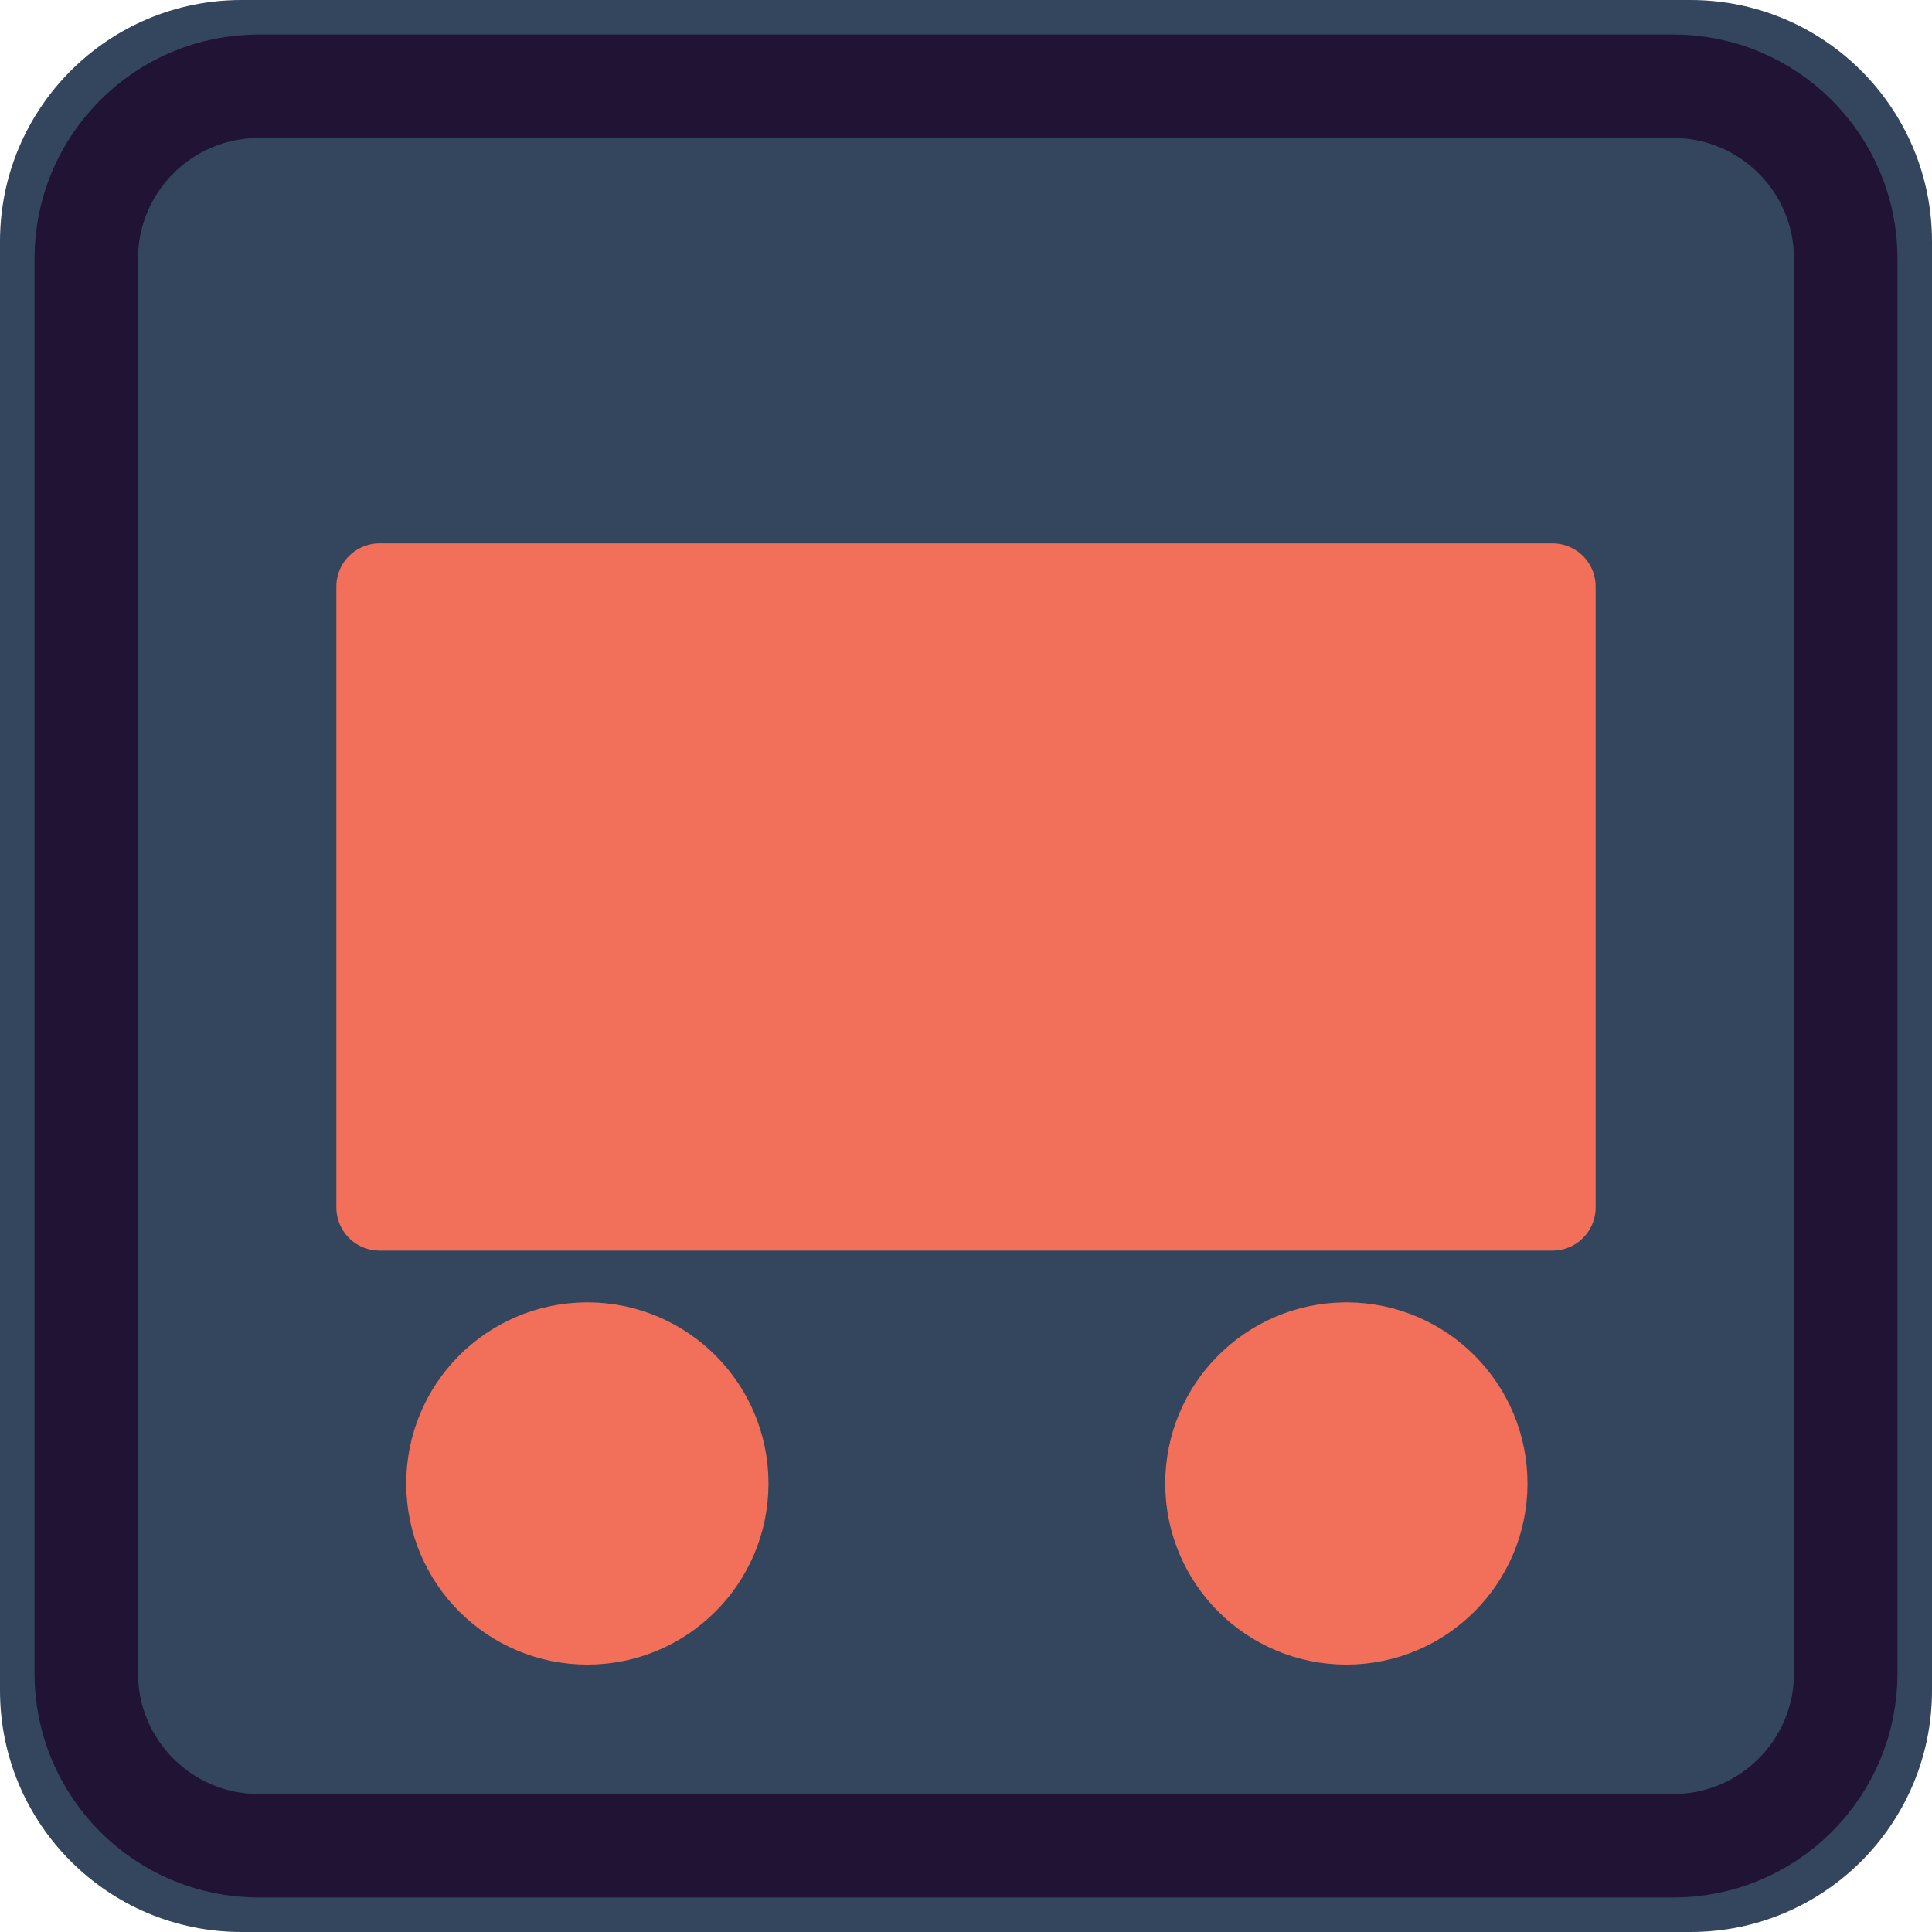
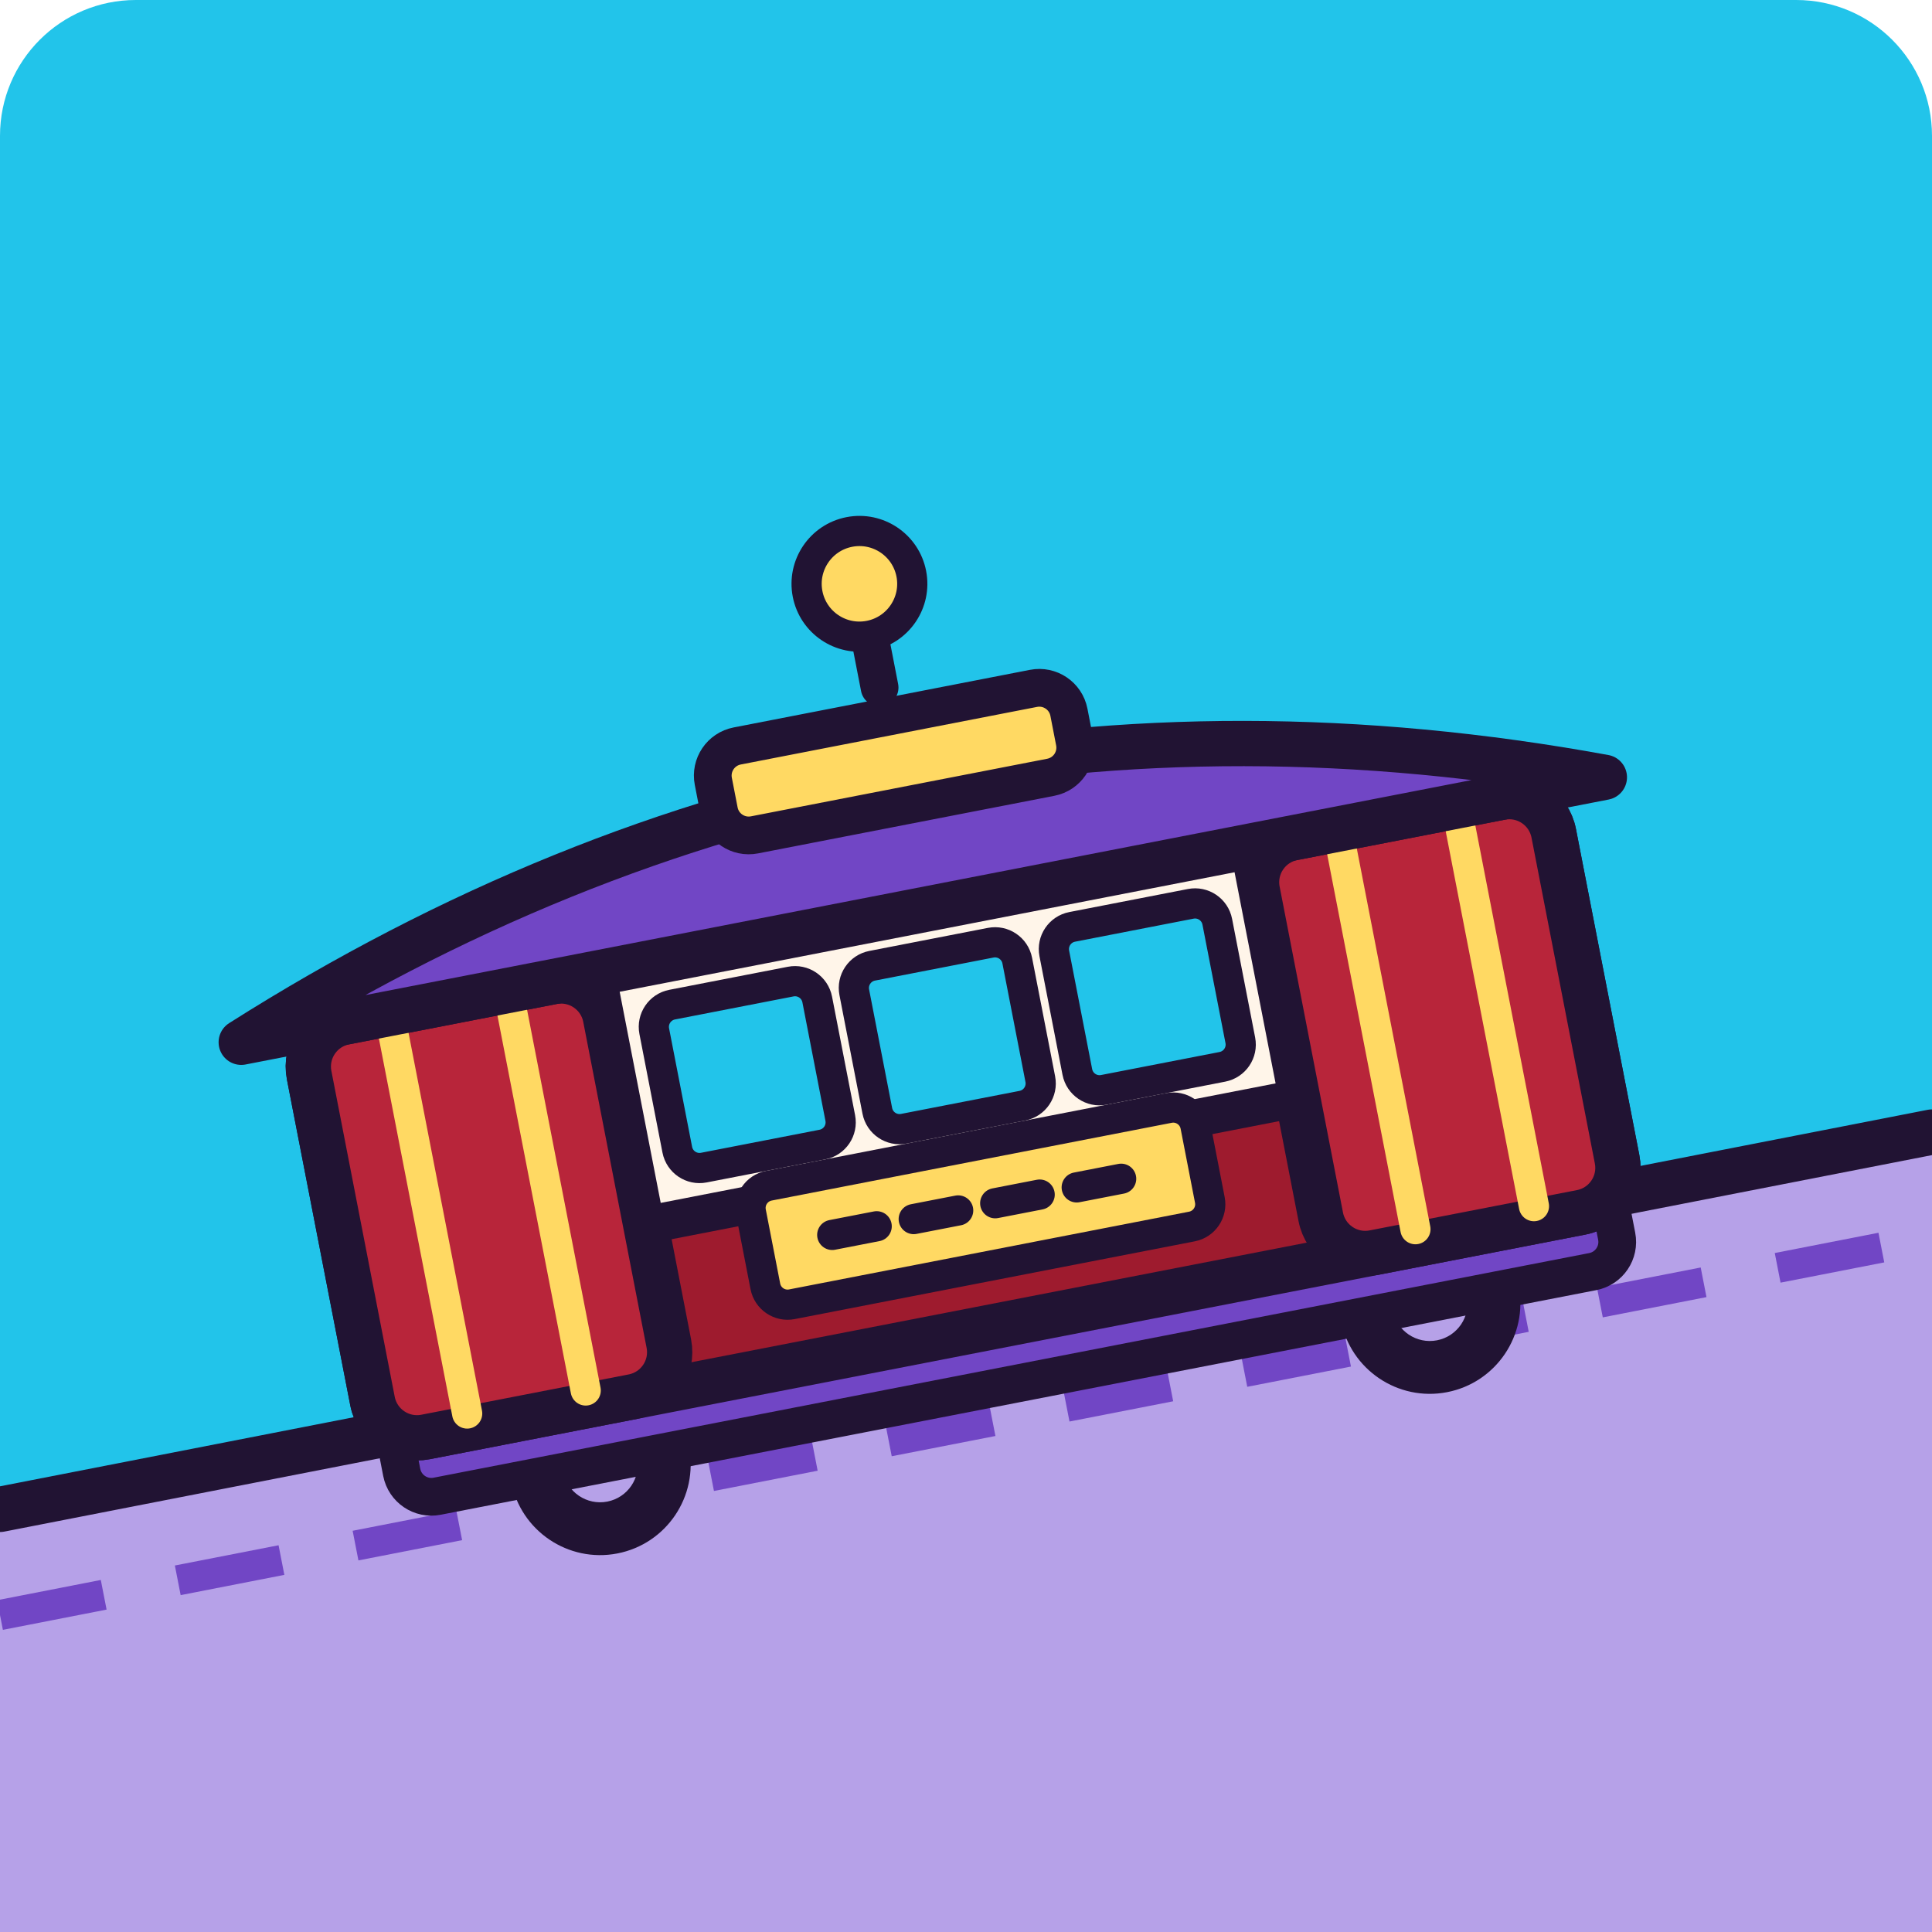
- <svg xmlns="http://www.w3.org/2000/svg" viewBox="0 0 112 112" width="112" height="112" role="img" aria-label="Cable car">
-   <rect width="112" height="112" rx="14" fill="#33465E" />
-   <rect x="5" y="5" width="102" height="102" rx="10" fill="none" stroke="#211333" stroke-width="6" />
-   <g fill="#F2705A" stroke="#F2705A" stroke-width="5" stroke-linecap="round" stroke-linejoin="round">
-     <path d="M22 34h68v36H22z M30 42h20v18H30z M62 42h20v18H62z M34 78a8 8 0 1 0 0.1 0z M78 78a8 8 0 1 0 0.1 0z" />
+ <svg xmlns="http://www.w3.org/2000/svg" viewBox="0 0 256 256" width="256" height="256" role="img" aria-label="San Francisco cable-car model">
+   <rect width="256" height="256" rx="18" fill="#22C4EA" />
+   <path d="M0 200 L256 150 V256 H0 Z" fill="#B6A1E8" />
+   <path d="M0 200 L256 150" stroke="#211333" stroke-width="6" stroke-linecap="round" />
+   <path d="M0 214 L256 164" stroke="#7146C5" stroke-width="4" stroke-dasharray="14 10" />
+   <g transform="translate(128 150) rotate(-11)">
+     <circle cx="-56" cy="34" r="12" fill="#211333" />
+     <circle cx="56" cy="34" r="12" fill="#211333" />
+     <circle cx="-56" cy="34" r="5" fill="#B6A1E8" />
+     <circle cx="56" cy="34" r="5" fill="#B6A1E8" />
+     <rect x="-82" y="22" width="164" height="12" rx="4" fill="#7146C5" stroke="#211333" stroke-width="5" />
+     <rect x="-84" y="-30" width="168" height="56" rx="6" fill="#9E1B2E" stroke="#211333" stroke-width="6" />
+     <rect x="-84" y="-30" width="40" height="56" rx="6" fill="#B8253A" stroke="#211333" stroke-width="6" />
+     <rect x="44" y="-30" width="40" height="56" rx="6" fill="#B8253A" stroke="#211333" stroke-width="6" />
+     <rect x="-44" y="-30" width="88" height="34" fill="#FFF5E9" stroke="#211333" stroke-width="5" />
+     <g fill="#22C4EA" stroke="#211333" stroke-width="4">
+       <rect x="-38" y="-24" width="22" height="22" rx="3" />
+       <rect x="-11" y="-24" width="22" height="22" rx="3" />
+       <rect x="16" y="-24" width="22" height="22" rx="3" />
+     </g>
+     <path d="M-72 -30 V24 M-56 -30 V24 M56 -30 V24 M72 -30 V24" stroke="#FFD963" stroke-width="4" stroke-linecap="round" />
+     <rect x="-30" y="2" width="60" height="16" rx="3" fill="#FFD963" stroke="#211333" stroke-width="4" />
+     <path d="M-20 10 h40" stroke="#211333" stroke-width="4" stroke-linecap="round" stroke-dasharray="6 5" />
+     <path d="M-92 -30 Q0 -66 92 -30 Z" fill="#7146C5" stroke="#211333" stroke-width="6" stroke-linejoin="round" />
+     <rect x="-24" y="-56" width="48" height="12" rx="4" fill="#FFD963" stroke="#211333" stroke-width="5" />
+     <path d="M0 -60 v-8" stroke="#211333" stroke-width="5" stroke-linecap="round" />
+     <circle cx="0" cy="-74" r="7" fill="#FFD963" stroke="#211333" stroke-width="4" />
  </g>
</svg>
